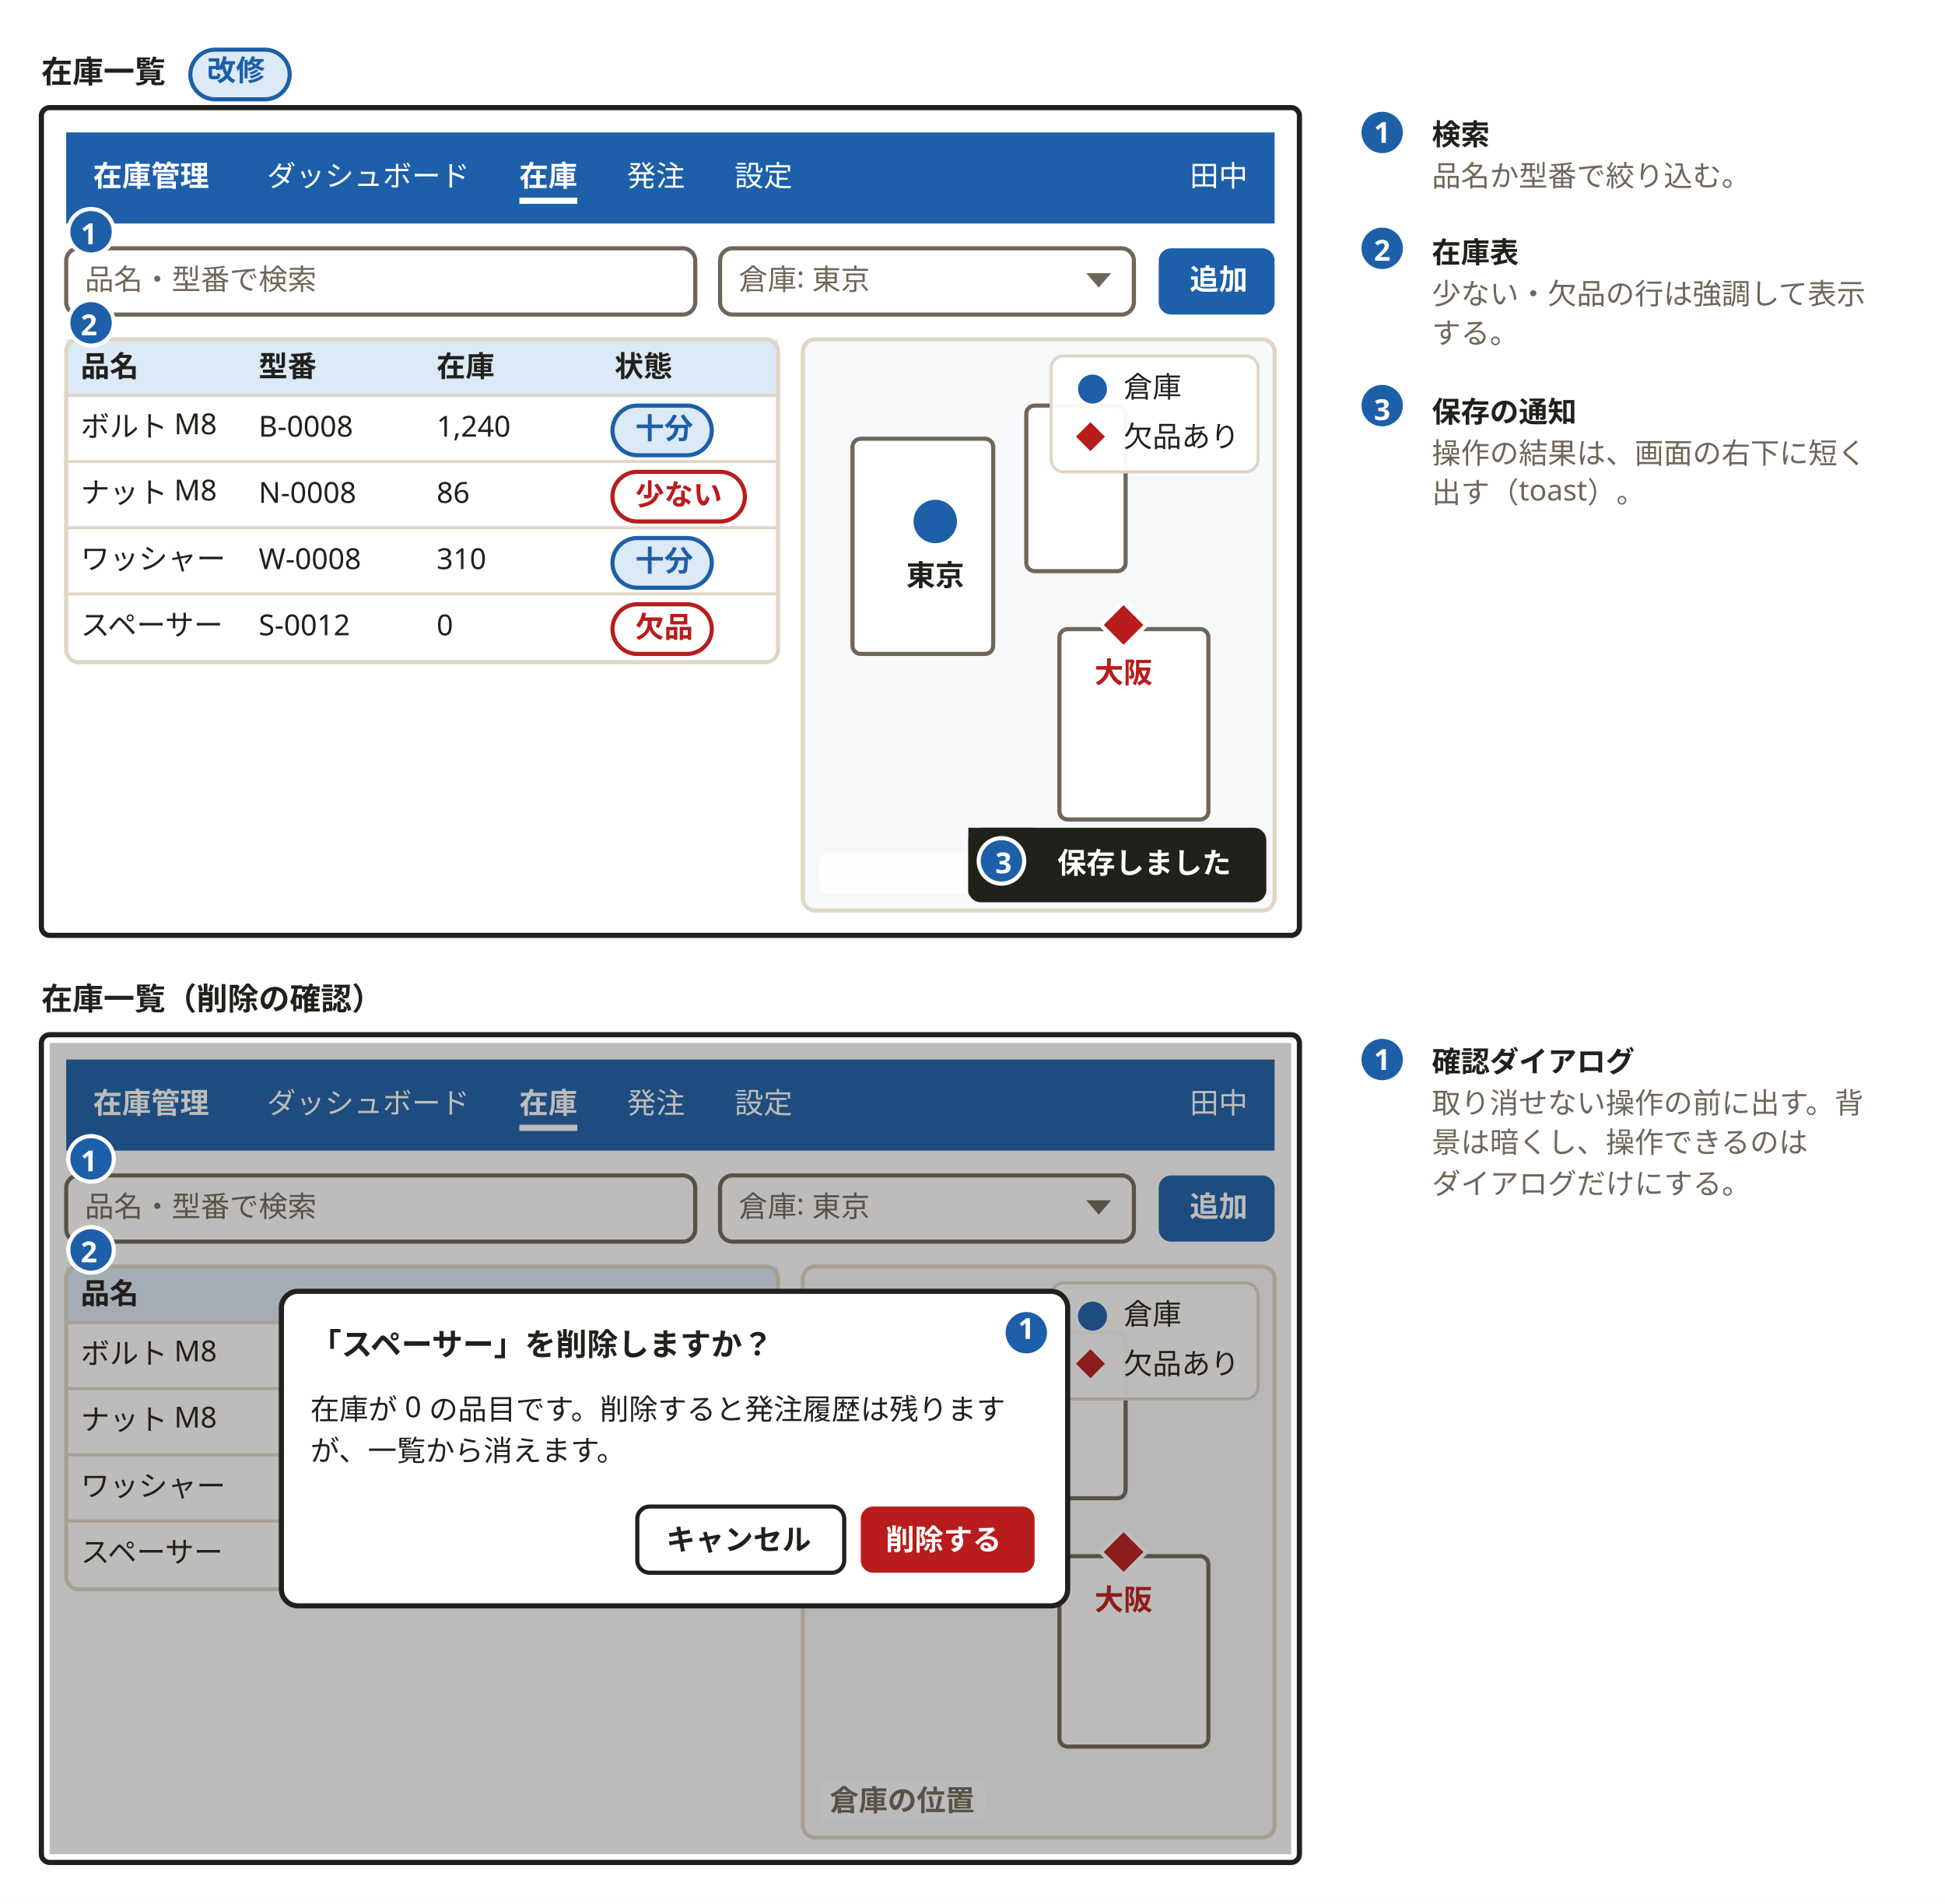
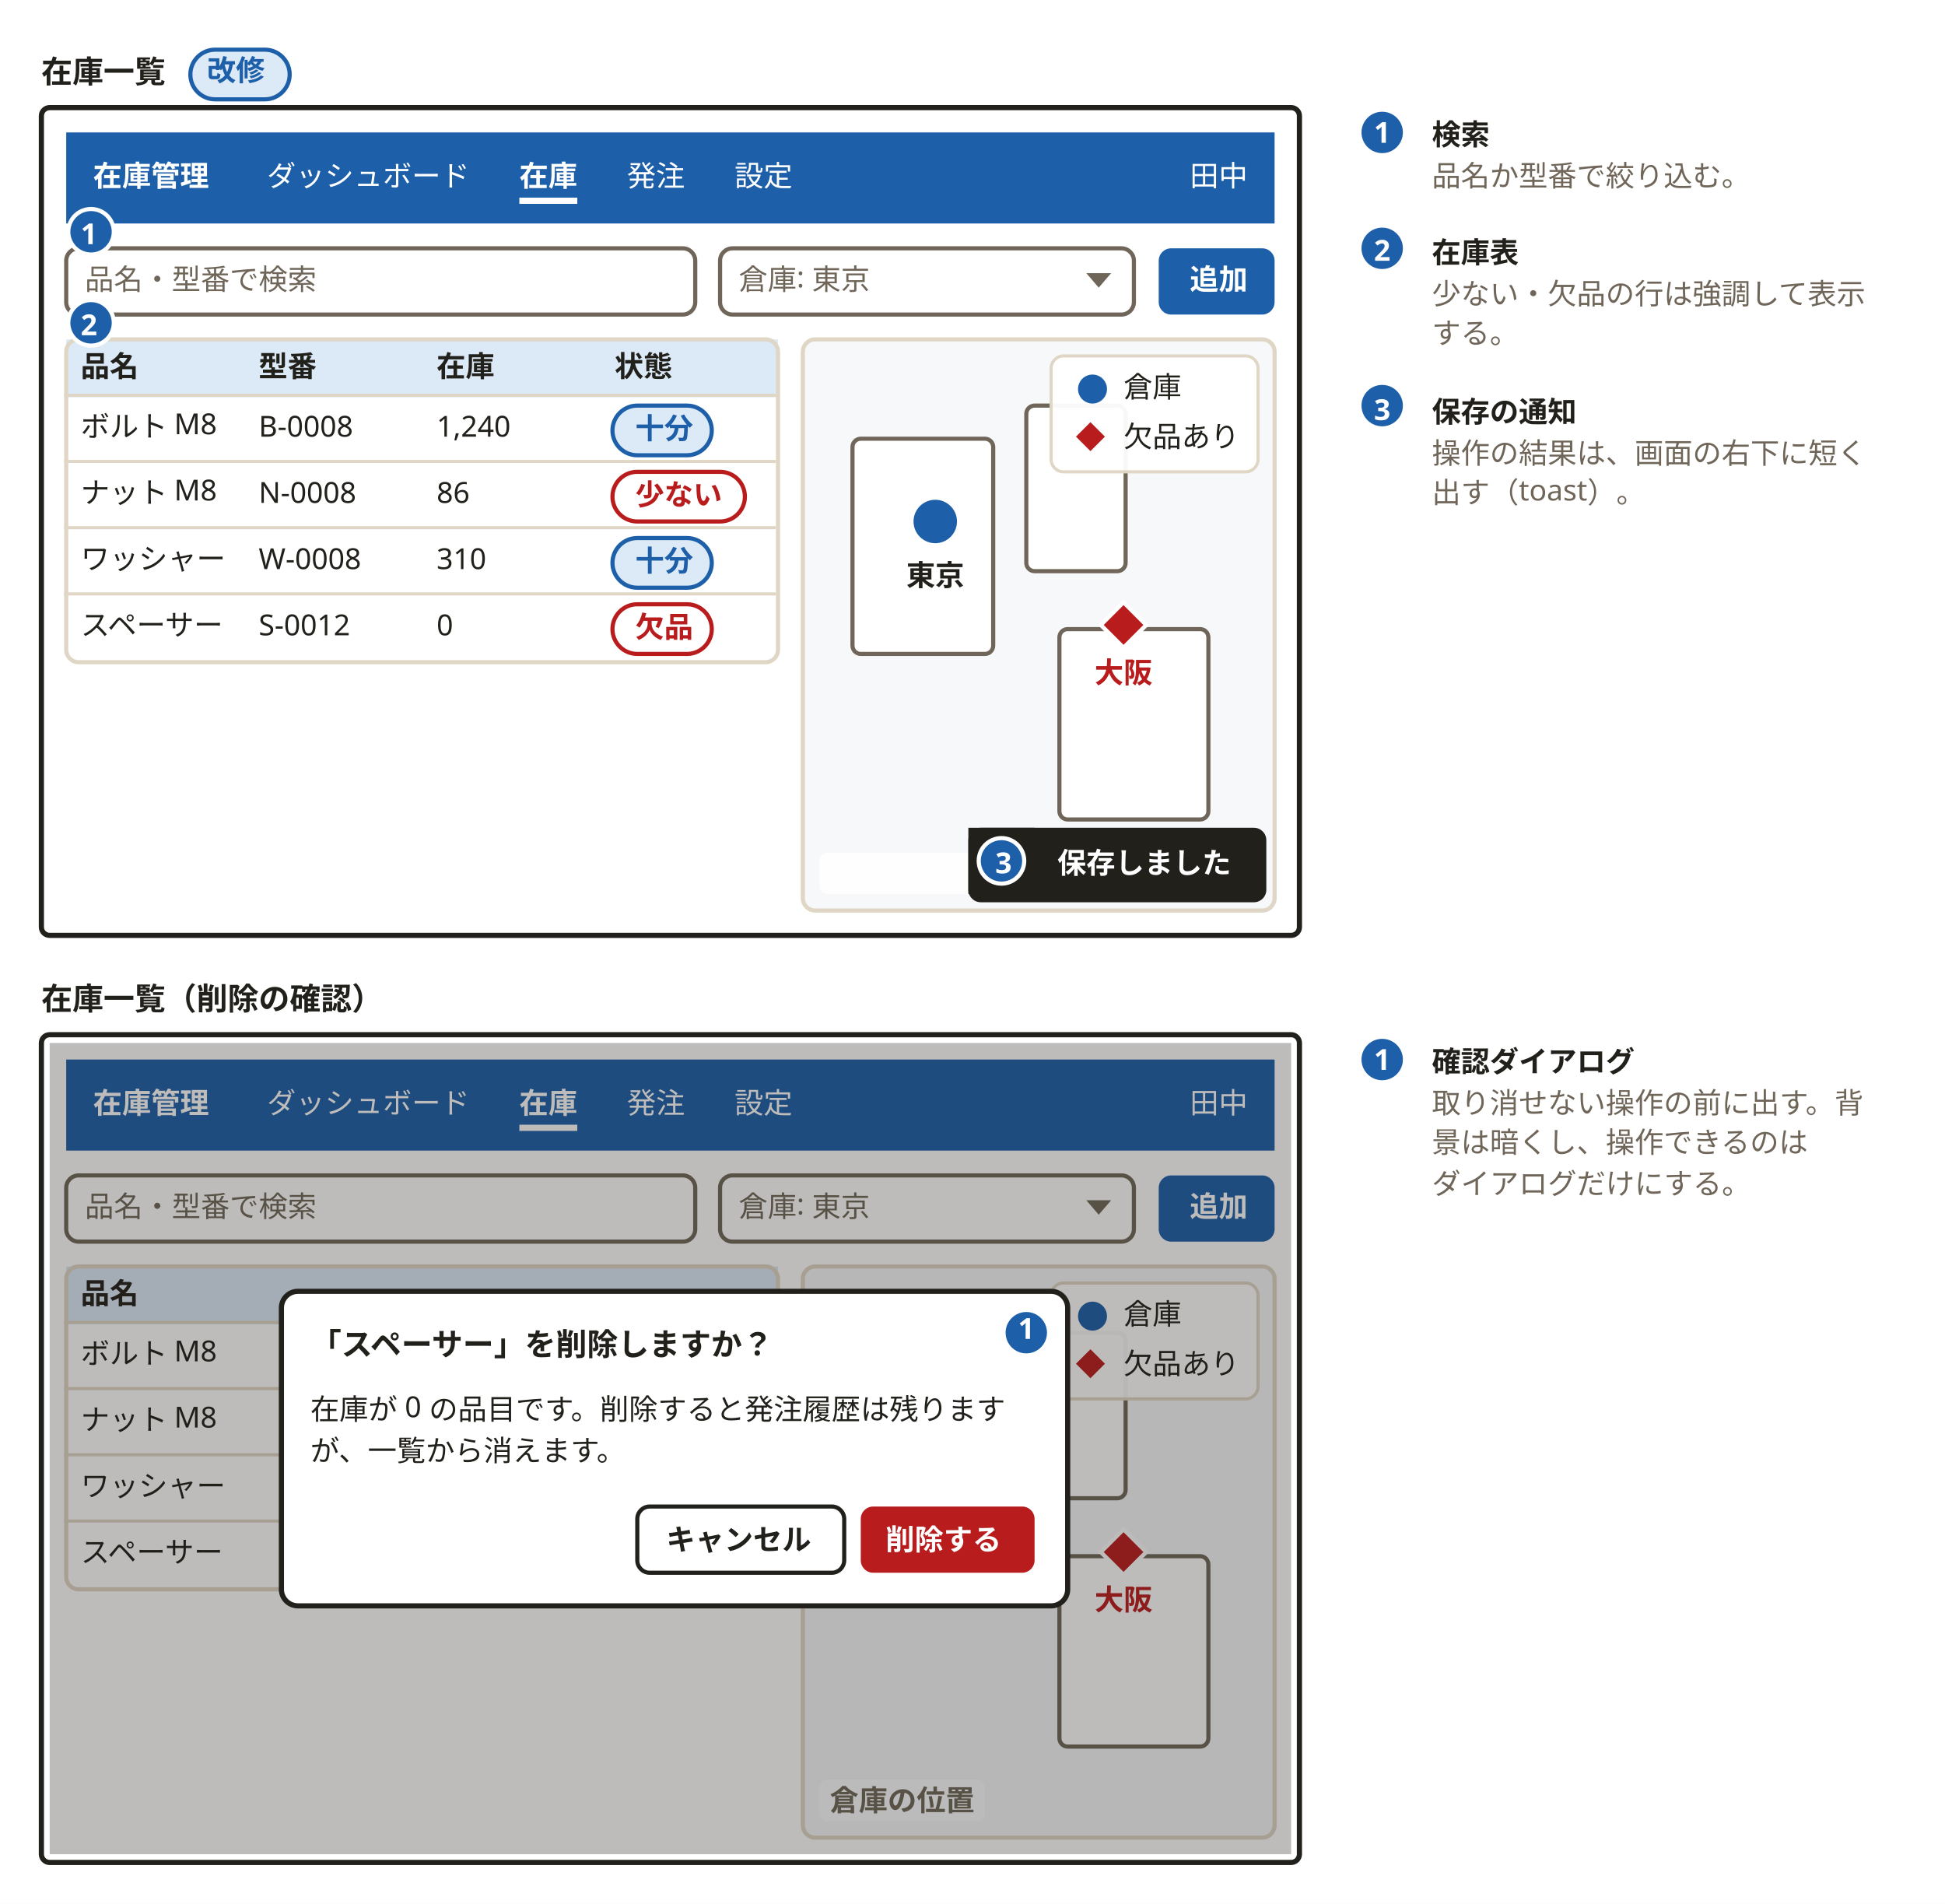
<svg xmlns="http://www.w3.org/2000/svg" width="940" height="920" viewBox="0 0 940 920" role="img" aria-labelledby="svg-title">
  <style>
    text { font-family: 'Hiragino Sans','Hiragino Kaku Gothic ProN','Yu Gothic','YuGothic',Meiryo,'Noto Sans JP',sans-serif; }
    .emoji { font-family: 'Noto Color Emoji','Segoe UI Emoji',sans-serif; }
  </style>
  <rect x="0" y="0" width="940" height="920" fill="#ffffff" />
  <text x="20" y="40" font-size="15" font-weight="700" fill="#22201b">在庫一覧</text>
  <rect x="92" y="24" width="48" height="24" rx="12" fill="#dce9f7" stroke="#1d5fa8" stroke-width="2" />
  <text x="114" y="39" text-anchor="middle" font-size="14" font-weight="700" fill="#1d5fa8">改修</text>
  <rect x="20" y="52" width="608" height="400" rx="4" fill="#ffffff" stroke="#22201b" stroke-width="2.5" />
  <rect x="32" y="64" width="584" height="44" fill="#1d5fa8" />
  <text x="45" y="90" font-size="14" font-weight="700" fill="#ffffff">在庫管理</text>
  <text x="129" y="90" font-size="14" font-weight="400" fill="#ffffff">ダッシュボード</text>
  <text x="251" y="90" font-size="14" font-weight="700" fill="#ffffff">在庫</text>
  <path d="M251,97 L279,97" fill="none" stroke="#ffffff" stroke-width="3" stroke-linejoin="round" />
  <text x="303" y="90" font-size="14" font-weight="400" fill="#ffffff">発注</text>
  <text x="355" y="90" font-size="14" font-weight="400" fill="#ffffff">設定</text>
  <text x="603" y="90" text-anchor="end" font-size="14" font-weight="400" fill="#ffffff">田中</text>
  <rect x="32" y="120" width="304" height="32" rx="6" fill="#ffffff" stroke="#6f6659" stroke-width="2" />
  <text x="41" y="140" font-size="14" font-weight="400" fill="#6f6659">品名・型番で検索</text>
  <rect x="348" y="120" width="200" height="32" rx="6" fill="#ffffff" stroke="#6f6659" stroke-width="2" />
  <text x="357" y="140" font-size="14" font-weight="400" fill="#6f6659">倉庫: 東京</text>
  <path d="M525,132 L537,132 L531,139 Z" fill="#6f6659" />
  <rect x="560" y="120" width="56" height="32" rx="6" fill="#1d5fa8" />
  <text x="589" y="140" text-anchor="middle" font-size="14" font-weight="700" fill="#ffffff">追加</text>
  <rect x="32" y="164" width="344" height="28" fill="#dce9f7" />
  <text x="39" y="182" font-size="14" font-weight="700" fill="#22201b">品名</text>
  <text x="125" y="182" font-size="14" font-weight="700" fill="#22201b">型番</text>
  <text x="211" y="182" font-size="14" font-weight="700" fill="#22201b">在庫</text>
  <text x="297" y="182" font-size="14" font-weight="700" fill="#22201b">状態</text>
  <path d="M31,191 L375,191" fill="none" stroke="#e0d6c5" stroke-width="1.5" stroke-linejoin="round" />
  <text x="39" y="211" font-size="14" font-weight="400" fill="#22201b">ボルト M8</text>
  <text x="125" y="211" font-size="14" font-weight="400" fill="#22201b">B-0008</text>
  <text x="211" y="211" font-size="14" font-weight="400" fill="#22201b">1,240</text>
  <rect x="296" y="196" width="48" height="24" rx="12" fill="#dce9f7" stroke="#1d5fa8" stroke-width="2" />
  <text x="321" y="212" text-anchor="middle" font-size="14" font-weight="700" fill="#1d5fa8">十分</text>
  <path d="M31,223 L375,223" fill="none" stroke="#e0d6c5" stroke-width="1.5" stroke-linejoin="round" />
  <text x="39" y="243" font-size="14" font-weight="400" fill="#22201b">ナット M8</text>
  <text x="125" y="243" font-size="14" font-weight="400" fill="#22201b">N-0008</text>
  <text x="211" y="243" font-size="14" font-weight="400" fill="#22201b">86</text>
  <rect x="296" y="228" width="64" height="24" rx="12" fill="#ffffff" stroke="#b91c1c" stroke-width="2" />
  <text x="328" y="244" text-anchor="middle" font-size="14" font-weight="700" fill="#b91c1c">少ない</text>
  <path d="M31,255 L375,255" fill="none" stroke="#e0d6c5" stroke-width="1.5" stroke-linejoin="round" />
  <text x="39" y="275" font-size="14" font-weight="400" fill="#22201b">ワッシャー</text>
  <text x="125" y="275" font-size="14" font-weight="400" fill="#22201b">W-0008</text>
  <text x="211" y="275" font-size="14" font-weight="400" fill="#22201b">310</text>
  <rect x="296" y="260" width="48" height="24" rx="12" fill="#dce9f7" stroke="#1d5fa8" stroke-width="2" />
  <text x="321" y="276" text-anchor="middle" font-size="14" font-weight="700" fill="#1d5fa8">十分</text>
  <path d="M31,287 L375,287" fill="none" stroke="#e0d6c5" stroke-width="1.5" stroke-linejoin="round" />
  <text x="39" y="307" font-size="14" font-weight="400" fill="#22201b">スペーサー</text>
  <text x="125" y="307" font-size="14" font-weight="400" fill="#22201b">S-0012</text>
  <text x="211" y="307" font-size="14" font-weight="400" fill="#22201b">0</text>
  <rect x="296" y="292" width="48" height="24" rx="12" fill="#ffffff" stroke="#b91c1c" stroke-width="2" />
  <text x="321" y="308" text-anchor="middle" font-size="14" font-weight="700" fill="#b91c1c">欠品</text>
  <rect x="32" y="164" width="344" height="156" rx="6" fill="none" stroke="#e0d6c5" stroke-width="2" />
  <rect x="388" y="164" width="228" height="276" rx="6" fill="#f6f8fa" stroke="#e0d6c5" stroke-width="2" />
  <rect x="412" y="212" width="68" height="104" rx="4" fill="#ffffff" stroke="#6f6659" stroke-width="2" />
  <rect x="496" y="196" width="48" height="80" rx="4" fill="#ffffff" stroke="#6f6659" stroke-width="2" />
  <rect x="512" y="304" width="72" height="92" rx="4" fill="#ffffff" stroke="#6f6659" stroke-width="2" />
  <circle cx="452" cy="252" r="12" fill="#1d5fa8" stroke="#ffffff" stroke-width="3" />
  <rect x="432" y="268" width="36" height="20" rx="4" fill="#ffffff" fill-opacity="0.92" />
  <text x="452" y="283" text-anchor="middle" font-size="14" font-weight="700" fill="#22201b">東京</text>
  <path d="M543,291 L554,302 L543,313 L532,302 Z" fill="#b91c1c" stroke="#ffffff" stroke-width="2" stroke-linejoin="round" />
  <rect x="524" y="316" width="36" height="20" rx="4" fill="#ffffff" fill-opacity="0.92" />
  <text x="543" y="330" text-anchor="middle" font-size="14" font-weight="700" fill="#b91c1c">大阪</text>
  <rect x="508" y="172" width="100" height="56" rx="6" fill="#ffffff" fill-opacity="0.95" stroke="#e0d6c5" stroke-width="1.5" />
  <circle cx="528" cy="188" r="7" fill="#1d5fa8" />
  <text x="543" y="192" font-size="14" font-weight="400" fill="#22201b">倉庫</text>
  <path d="M527,204 L534,211 L527,218 L520,211 Z" fill="#b91c1c" />
  <text x="543" y="216" font-size="14" font-weight="400" fill="#22201b">欠品あり</text>
  <rect x="396" y="412" width="80" height="20" rx="4" fill="#ffffff" fill-opacity="0.92" />
  <rect x="468" y="400" width="144" height="36" rx="6" fill="#22201b" />
  <text x="553" y="422" text-anchor="middle" font-size="14" font-weight="700" fill="#ffffff">保存しました</text>
  <rect x="468" y="400" width="32" height="32" fill="#22201b" />
+   <rect x="32" y="100" width="24" height="24" fill="#ffffff" fill-opacity="0" />
  <circle cx="44" cy="112" r="11" fill="#1d5fa8" stroke="#ffffff" stroke-width="2" />
  <text x="43" y="118" text-anchor="middle" font-size="14" font-weight="700" fill="#ffffff">1</text>
+   <rect x="32" y="144" width="24" height="24" fill="#ffffff" fill-opacity="0" />
  <circle cx="44" cy="156" r="11" fill="#1d5fa8" stroke="#ffffff" stroke-width="2" />
  <text x="43" y="162" text-anchor="middle" font-size="14" font-weight="700" fill="#ffffff">2</text>
+   <rect x="472" y="404" width="24" height="24" fill="#ffffff" fill-opacity="0" />
  <circle cx="484" cy="416" r="11" fill="#1d5fa8" stroke="#ffffff" stroke-width="2" />
  <text x="485" y="422" text-anchor="middle" font-size="14" font-weight="700" fill="#ffffff">3</text>
  <circle cx="668" cy="64" r="11" fill="#1d5fa8" stroke="#ffffff" stroke-width="2" />
  <text x="668" y="69" text-anchor="middle" font-size="14" font-weight="700" fill="#ffffff">1</text>
  <text x="692" y="70" font-size="14" font-weight="700" fill="#22201b">検索</text>
  <text x="692" y="90" font-size="14" font-weight="400" fill="#6f6659">品名か型番で絞り込む。</text>
  <circle cx="668" cy="120" r="11" fill="#1d5fa8" stroke="#ffffff" stroke-width="2" />
  <text x="668" y="126" text-anchor="middle" font-size="14" font-weight="700" fill="#ffffff">2</text>
  <text x="692" y="127" font-size="14" font-weight="700" fill="#22201b">在庫表</text>
  <text x="692" y="147" font-size="14" font-weight="400" fill="#6f6659">少ない・欠品の行は強調して表示</text>
  <text x="692" y="166" font-size="14" font-weight="400" fill="#6f6659">する。</text>
  <circle cx="668" cy="196" r="11" fill="#1d5fa8" stroke="#ffffff" stroke-width="2" />
  <text x="668" y="203" text-anchor="middle" font-size="14" font-weight="700" fill="#ffffff">3</text>
  <text x="692" y="204" font-size="14" font-weight="700" fill="#22201b">保存の通知</text>
  <text x="692" y="224" font-size="14" font-weight="400" fill="#6f6659">操作の結果は、画面の右下に短く</text>
  <text x="692" y="243" font-size="14" font-weight="400" fill="#6f6659">出す（toast）。</text>
  <text x="20" y="488" font-size="15" font-weight="700" fill="#22201b">在庫一覧（削除の確認）</text>
  <rect x="20" y="500" width="608" height="400" rx="4" fill="#ffffff" stroke="#22201b" stroke-width="2.5" />
  <rect x="32" y="512" width="584" height="44" fill="#1d5fa8" />
  <text x="45" y="538" font-size="14" font-weight="700" fill="#ffffff">在庫管理</text>
  <text x="129" y="538" font-size="14" font-weight="400" fill="#ffffff">ダッシュボード</text>
  <text x="251" y="538" font-size="14" font-weight="700" fill="#ffffff">在庫</text>
  <path d="M251,545 L279,545" fill="none" stroke="#ffffff" stroke-width="3" stroke-linejoin="round" />
  <text x="303" y="538" font-size="14" font-weight="400" fill="#ffffff">発注</text>
  <text x="355" y="538" font-size="14" font-weight="400" fill="#ffffff">設定</text>
  <text x="603" y="538" text-anchor="end" font-size="14" font-weight="400" fill="#ffffff">田中</text>
  <rect x="32" y="568" width="304" height="32" rx="6" fill="#ffffff" stroke="#6f6659" stroke-width="2" />
  <text x="41" y="588" font-size="14" font-weight="400" fill="#6f6659">品名・型番で検索</text>
  <rect x="348" y="568" width="200" height="32" rx="6" fill="#ffffff" stroke="#6f6659" stroke-width="2" />
  <text x="357" y="588" font-size="14" font-weight="400" fill="#6f6659">倉庫: 東京</text>
  <path d="M525,580 L537,580 L531,587 Z" fill="#6f6659" />
  <rect x="560" y="568" width="56" height="32" rx="6" fill="#1d5fa8" />
  <text x="589" y="588" text-anchor="middle" font-size="14" font-weight="700" fill="#ffffff">追加</text>
  <rect x="32" y="612" width="344" height="28" fill="#dce9f7" />
  <text x="39" y="630" font-size="14" font-weight="700" fill="#22201b">品名</text>
  <path d="M31,639 L375,639" fill="none" stroke="#e0d6c5" stroke-width="1.5" stroke-linejoin="round" />
  <text x="39" y="659" font-size="14" font-weight="400" fill="#22201b">ボルト M8</text>
  <path d="M31,671 L375,671" fill="none" stroke="#e0d6c5" stroke-width="1.5" stroke-linejoin="round" />
  <text x="39" y="691" font-size="14" font-weight="400" fill="#22201b">ナット M8</text>
  <path d="M31,703 L375,703" fill="none" stroke="#e0d6c5" stroke-width="1.5" stroke-linejoin="round" />
  <text x="39" y="723" font-size="14" font-weight="400" fill="#22201b">ワッシャー</text>
  <path d="M31,735 L375,735" fill="none" stroke="#e0d6c5" stroke-width="1.5" stroke-linejoin="round" />
  <text x="39" y="755" font-size="14" font-weight="400" fill="#22201b">スペーサー</text>
  <rect x="32" y="612" width="344" height="156" rx="6" fill="none" stroke="#e0d6c5" stroke-width="2" />
  <rect x="388" y="612" width="228" height="276" rx="6" fill="#f6f8fa" stroke="#e0d6c5" stroke-width="2" />
  <rect x="496" y="644" width="48" height="80" rx="4" fill="#ffffff" stroke="#6f6659" stroke-width="2" />
  <rect x="512" y="752" width="72" height="92" rx="4" fill="#ffffff" stroke="#6f6659" stroke-width="2" />
  <path d="M543,739 L554,750 L543,761 L532,750 Z" fill="#b91c1c" stroke="#ffffff" stroke-width="2" stroke-linejoin="round" />
  <rect x="524" y="764" width="36" height="20" rx="4" fill="#ffffff" fill-opacity="0.92" />
  <text x="543" y="778" text-anchor="middle" font-size="14" font-weight="700" fill="#b91c1c">大阪</text>
  <rect x="508" y="620" width="100" height="56" rx="6" fill="#ffffff" fill-opacity="0.95" stroke="#e0d6c5" stroke-width="1.5" />
  <circle cx="528" cy="636" r="7" fill="#1d5fa8" />
  <text x="543" y="640" font-size="14" font-weight="400" fill="#22201b">倉庫</text>
  <path d="M527,652 L534,659 L527,666 L520,659 Z" fill="#b91c1c" />
  <text x="543" y="664" font-size="14" font-weight="400" fill="#22201b">欠品あり</text>
  <rect x="396" y="860" width="80" height="20" rx="4" fill="#ffffff" fill-opacity="0.92" />
  <text x="401" y="875" font-size="14" font-weight="700" fill="#6f6659">倉庫の位置</text>
  <rect x="24" y="504" width="600" height="392" fill="#22201b" fill-opacity="0.3" />
  <rect x="136" y="624" width="380" height="152" rx="8" fill="#ffffff" stroke="#22201b" stroke-width="2.5" />
  <text x="150" y="655" font-size="15" font-weight="700" fill="#22201b">「スペーサー」を削除しますか？</text>
  <rect x="144" y="664" width="364" height="56" fill="#ffffff" />
  <text x="150" y="686" font-size="14" font-weight="400" fill="#22201b">在庫が 0 の品目です。削除すると発注履歴は残ります</text>
  <text x="150" y="706" font-size="14" font-weight="400" fill="#22201b">が、一覧から消えます。</text>
  <rect x="416" y="728" width="84" height="32" rx="6" fill="#b91c1c" />
  <text x="456" y="749" text-anchor="middle" font-size="14" font-weight="700" fill="#ffffff">削除する</text>
  <rect x="308" y="728" width="100" height="32" rx="6" fill="#ffffff" stroke="#22201b" stroke-width="2" />
  <text x="357" y="749" text-anchor="middle" font-size="14" font-weight="700" fill="#22201b">キャンセル</text>
-   <circle cx="44" cy="560" r="11" fill="#1d5fa8" stroke="#ffffff" stroke-width="2" />
-   <text x="43" y="566" text-anchor="middle" font-size="14" font-weight="700" fill="#ffffff">1</text>
-   <circle cx="44" cy="604" r="11" fill="#1d5fa8" stroke="#ffffff" stroke-width="2" />
-   <text x="43" y="610" text-anchor="middle" font-size="14" font-weight="700" fill="#ffffff">2</text>
+   <rect x="484" y="632" width="24" height="24" fill="#ffffff" fill-opacity="0" />
  <circle cx="496" cy="644" r="11" fill="#1d5fa8" stroke="#ffffff" stroke-width="2" />
  <text x="496" y="647" text-anchor="middle" font-size="14" font-weight="700" fill="#ffffff">1</text>
  <circle cx="668" cy="512" r="11" fill="#1d5fa8" stroke="#ffffff" stroke-width="2" />
  <text x="668" y="517" text-anchor="middle" font-size="14" font-weight="700" fill="#ffffff">1</text>
  <text x="692" y="518" font-size="14" font-weight="700" fill="#22201b">確認ダイアログ</text>
  <text x="692" y="538" font-size="14" font-weight="400" fill="#6f6659">取り消せない操作の前に出す。背</text>
  <text x="692" y="557" font-size="14" font-weight="400" fill="#6f6659">景は暗くし、操作できるのは</text>
  <text x="692" y="577" font-size="14" font-weight="400" fill="#6f6659">ダイアログだけにする。</text>
</svg>
